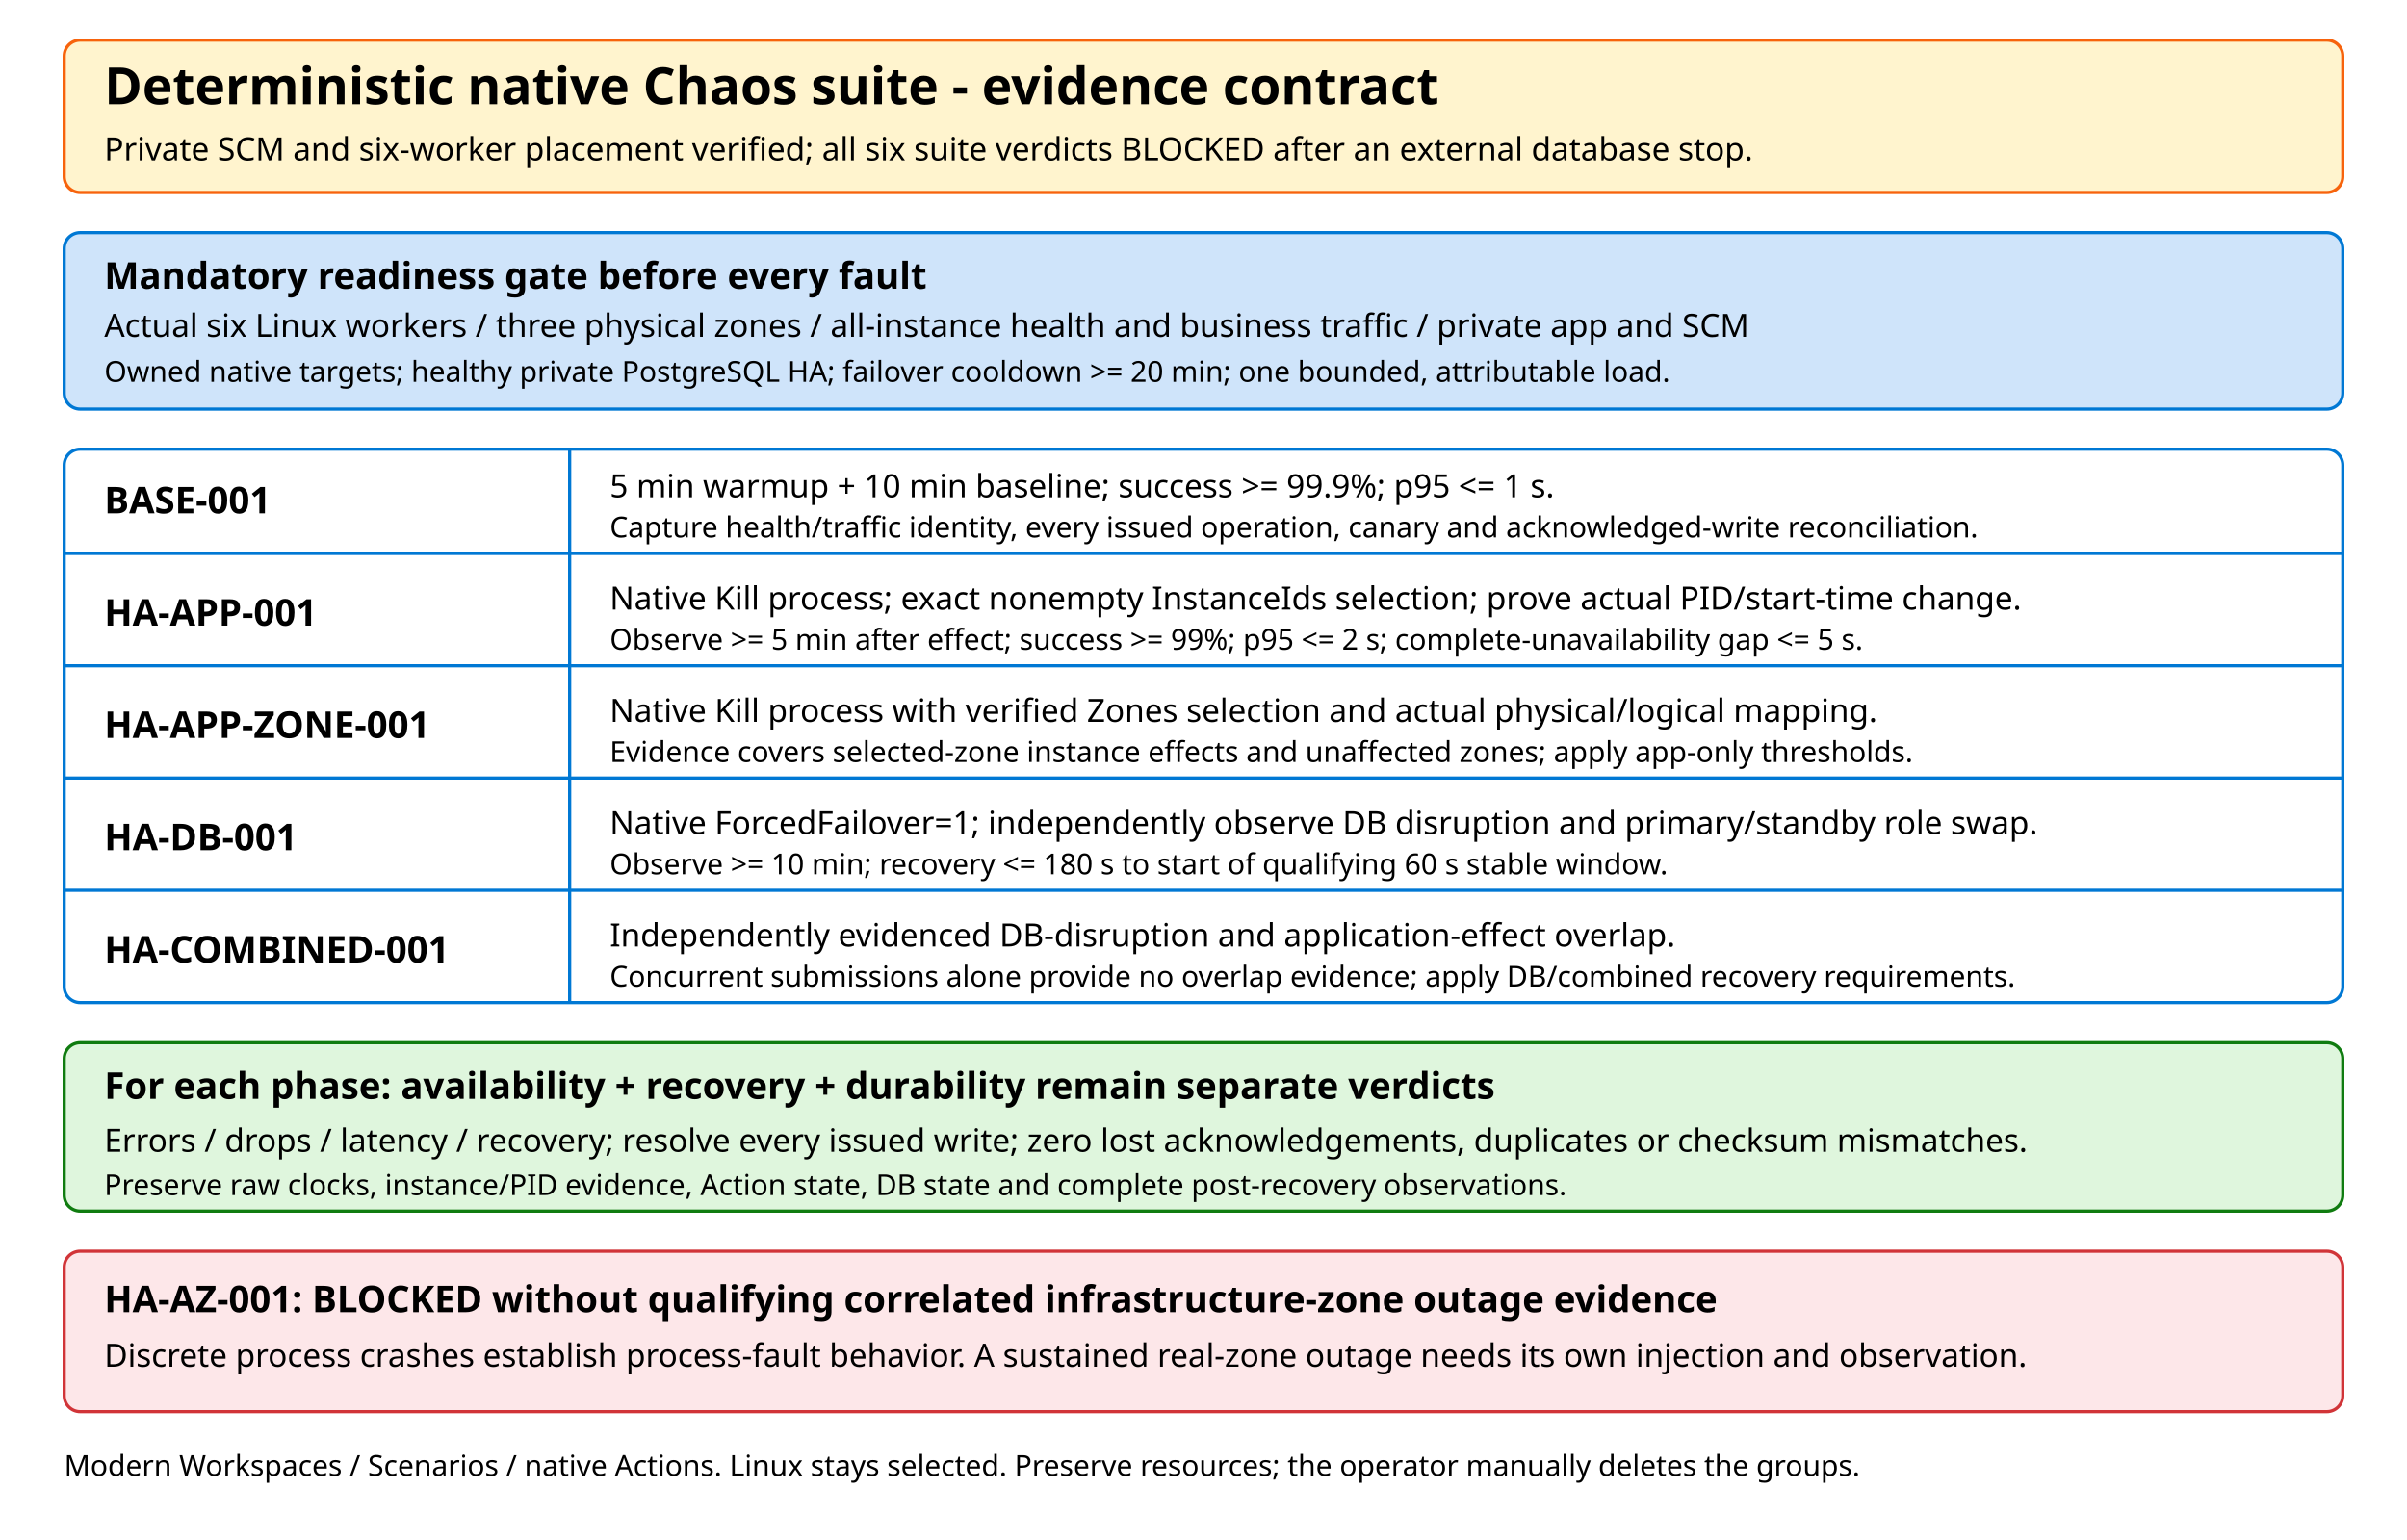
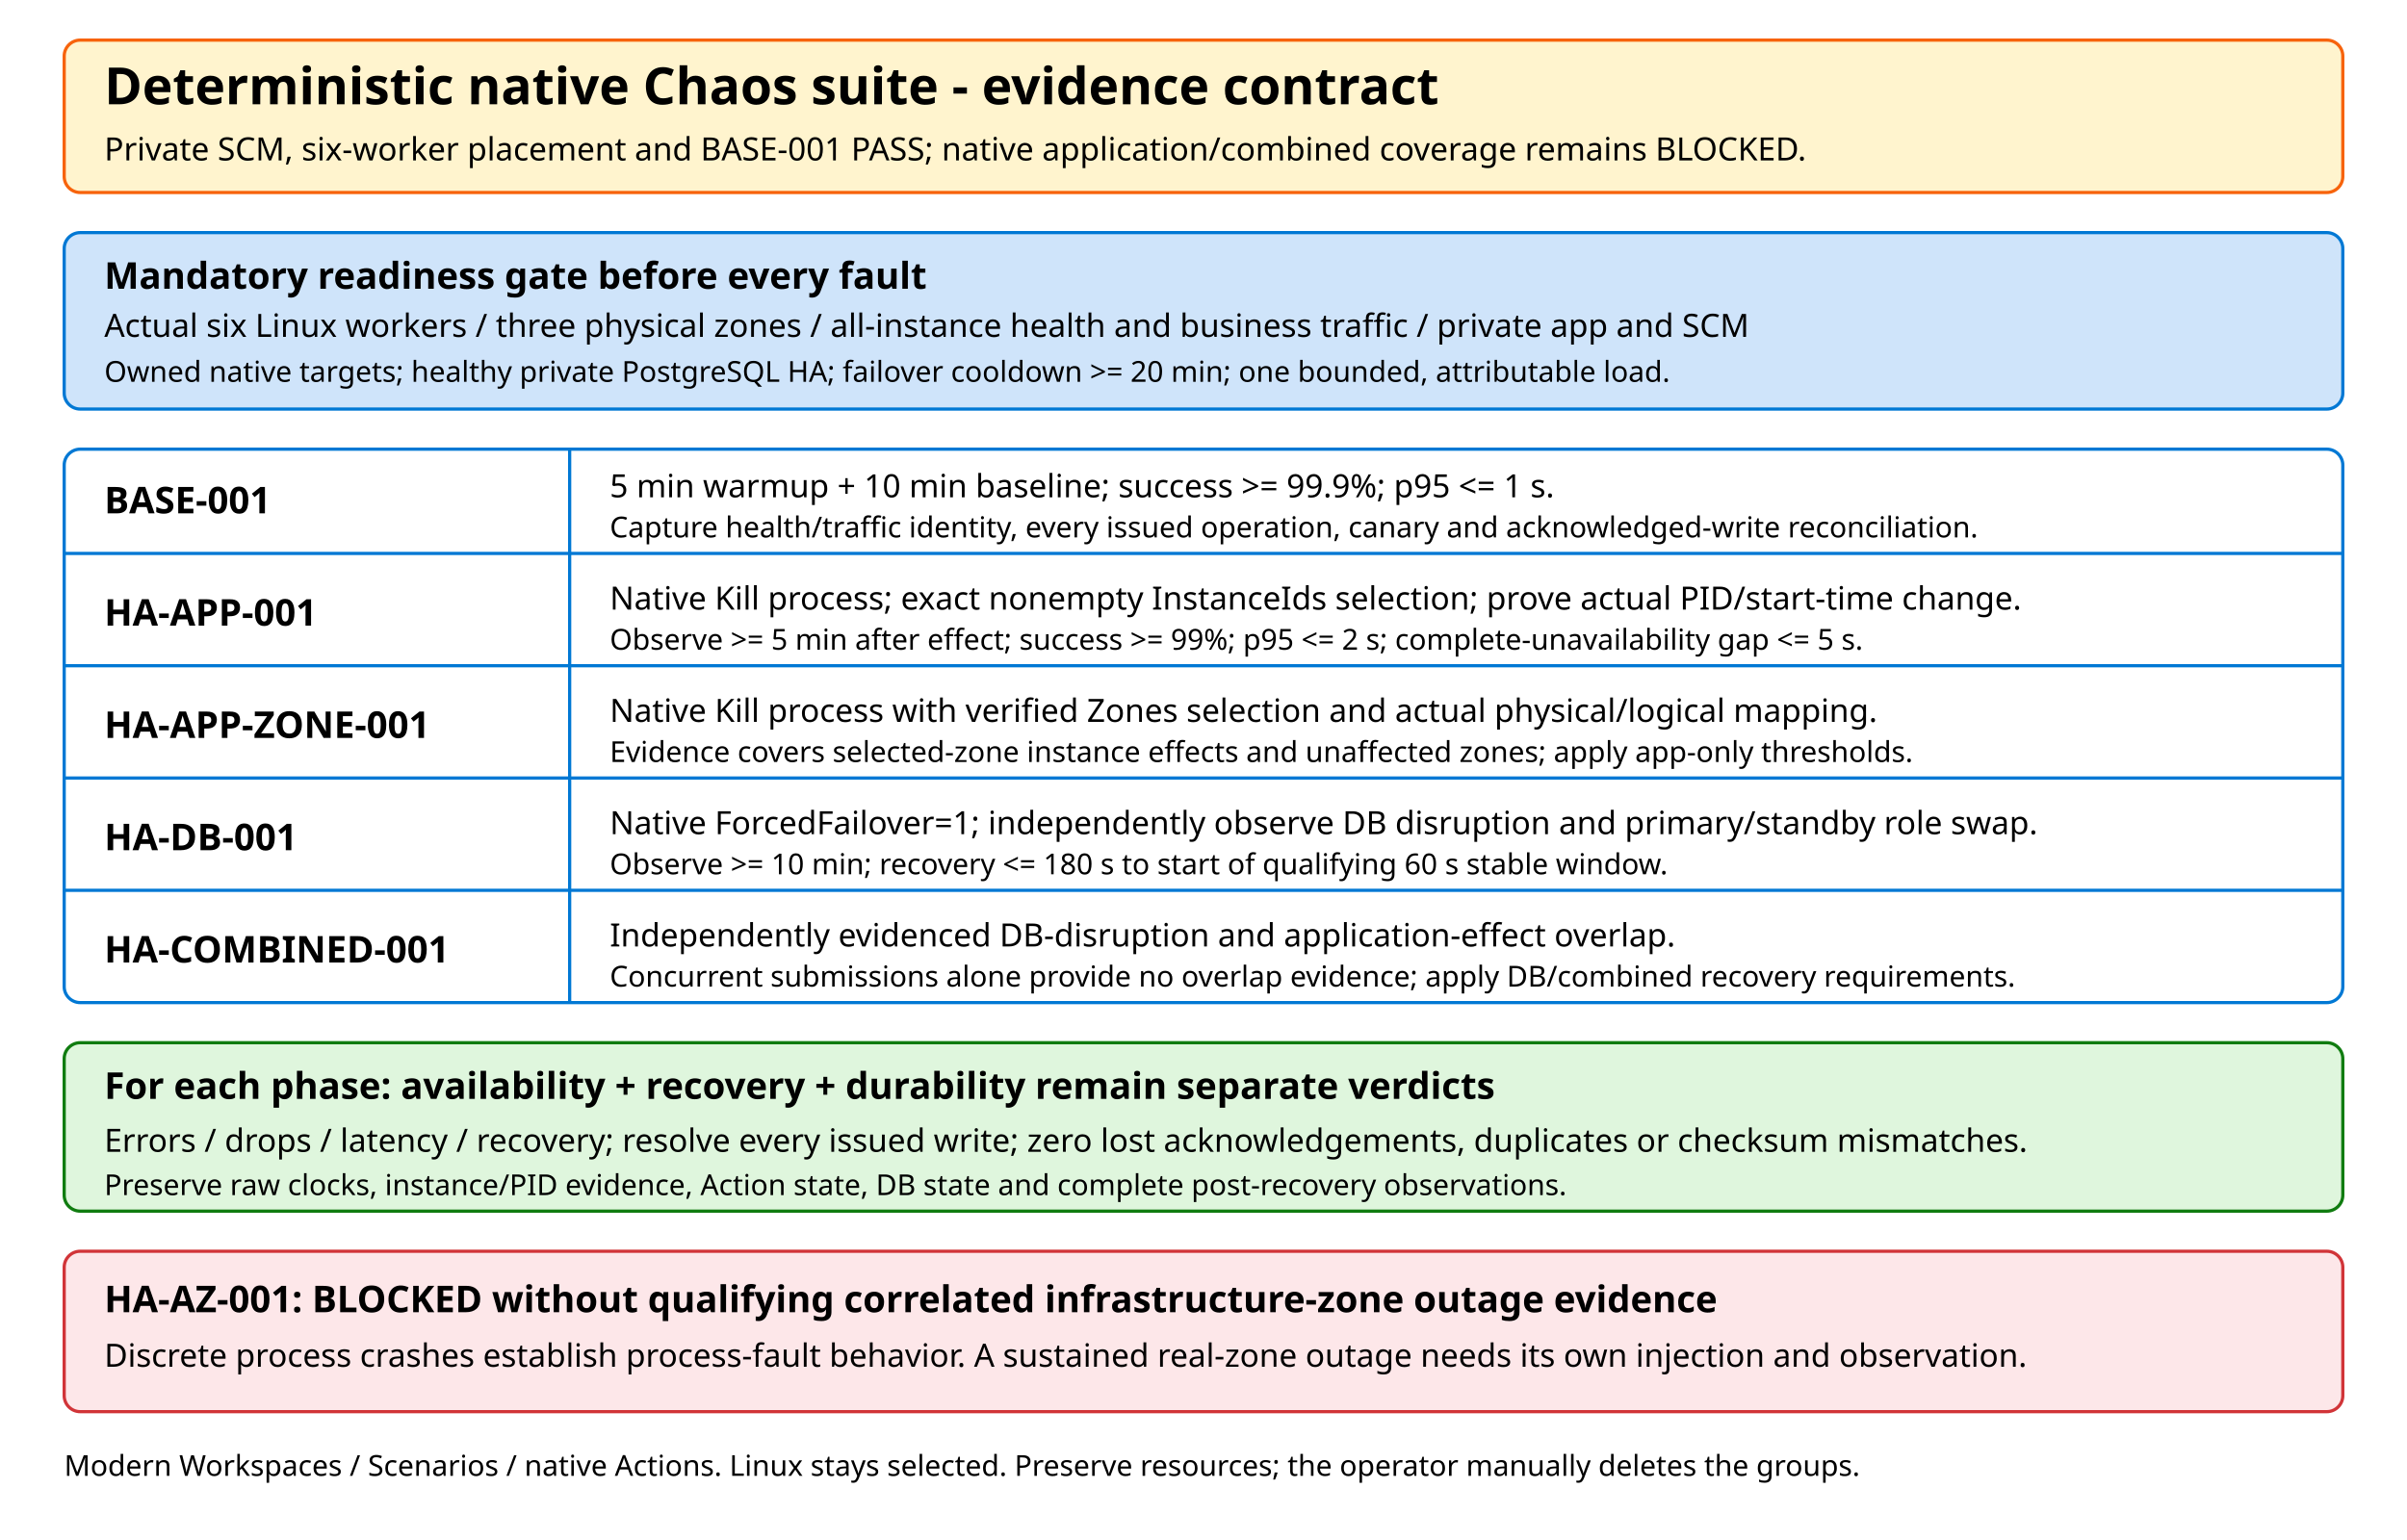
<svg xmlns="http://www.w3.org/2000/svg" width="1500" height="960" viewBox="0 0 1500 960">
  <defs>
    <style>text { font-family: Segoe UI, sans-serif; fill: #000; font-size: 20px } .title { font-size: 32px; font-weight: 600 } .heading { font-size: 23px; font-weight: 600 } .small { font-size: 18px }</style>
  </defs>
  <rect width="1500" height="960" fill="#fff" />
  <rect x="40" y="25" width="1420" height="95" rx="10" fill="#fff4ce" stroke="#f7630c" stroke-width="2" />
  <text x="65" y="65" class="title">Deterministic native Chaos suite - evidence contract</text>
-   <text x="65" y="100">Private SCM and six-worker placement verified; all six suite verdicts BLOCKED after an external database stop.</text>
+   <text x="65" y="100">Private SCM, six-worker placement and BASE-001 PASS; native application/combined coverage remains BLOCKED.</text>
  <rect x="40" y="145" width="1420" height="110" rx="10" fill="#cfe4fa" stroke="#0078d4" stroke-width="2" />
  <text x="65" y="180" class="heading">Mandatory readiness gate before every fault</text>
  <text x="65" y="210">Actual six Linux workers / three physical zones / all-instance health and business traffic / private app and SCM</text>
  <text x="65" y="238" class="small">Owned native targets; healthy private PostgreSQL HA; failover cooldown &gt;= 20 min; one bounded, attributable load.</text>
  <g stroke="#0078d4" stroke-width="2" fill="none">
    <rect x="40" y="280" width="1420" height="345" rx="10" />
    <path d="M40 345 H1460 M40 415 H1460 M40 485 H1460 M40 555 H1460 M355 280 V625" />
  </g>
  <text x="65" y="320" class="heading">BASE-001</text>
  <text x="380" y="310">5 min warmup + 10 min baseline; success &gt;= 99.9%; p95 &lt;= 1 s.</text>
  <text x="380" y="335" class="small">Capture health/traffic identity, every issued operation, canary and acknowledged-write reconciliation.</text>
  <text x="65" y="390" class="heading">HA-APP-001</text>
  <text x="380" y="380">Native Kill process; exact nonempty InstanceIds selection; prove actual PID/start-time change.</text>
  <text x="380" y="405" class="small">Observe &gt;= 5 min after effect; success &gt;= 99%; p95 &lt;= 2 s; complete-unavailability gap &lt;= 5 s.</text>
  <text x="65" y="460" class="heading">HA-APP-ZONE-001</text>
  <text x="380" y="450">Native Kill process with verified Zones selection and actual physical/logical mapping.</text>
  <text x="380" y="475" class="small">Evidence covers selected-zone instance effects and unaffected zones; apply app-only thresholds.</text>
  <text x="65" y="530" class="heading">HA-DB-001</text>
  <text x="380" y="520">Native ForcedFailover=1; independently observe DB disruption and primary/standby role swap.</text>
  <text x="380" y="545" class="small">Observe &gt;= 10 min; recovery &lt;= 180 s to start of qualifying 60 s stable window.</text>
  <text x="65" y="600" class="heading">HA-COMBINED-001</text>
  <text x="380" y="590">Independently evidenced DB-disruption and application-effect overlap.</text>
  <text x="380" y="615" class="small">Concurrent submissions alone provide no overlap evidence; apply DB/combined recovery requirements.</text>
  <rect x="40" y="650" width="1420" height="105" rx="10" fill="#dff6dd" stroke="#107c10" stroke-width="2" />
  <text x="65" y="685" class="heading">For each phase: availability + recovery + durability remain separate verdicts</text>
  <text x="65" y="718">Errors / drops / latency / recovery; resolve every issued write; zero lost acknowledgements, duplicates or checksum mismatches.</text>
  <text x="65" y="745" class="small">Preserve raw clocks, instance/PID evidence, Action state, DB state and complete post-recovery observations.</text>
  <rect x="40" y="780" width="1420" height="100" rx="10" fill="#fde7e9" stroke="#d13438" stroke-width="2" />
  <text x="65" y="818" class="heading">HA-AZ-001: BLOCKED without qualifying correlated infrastructure-zone outage evidence</text>
  <text x="65" y="852">Discrete process crashes establish process-fault behavior. A sustained real-zone outage needs its own injection and observation.</text>
  <text x="40" y="920" class="small">Modern Workspaces / Scenarios / native Actions. Linux stays selected. Preserve resources; the operator manually deletes the groups.</text>
</svg>
